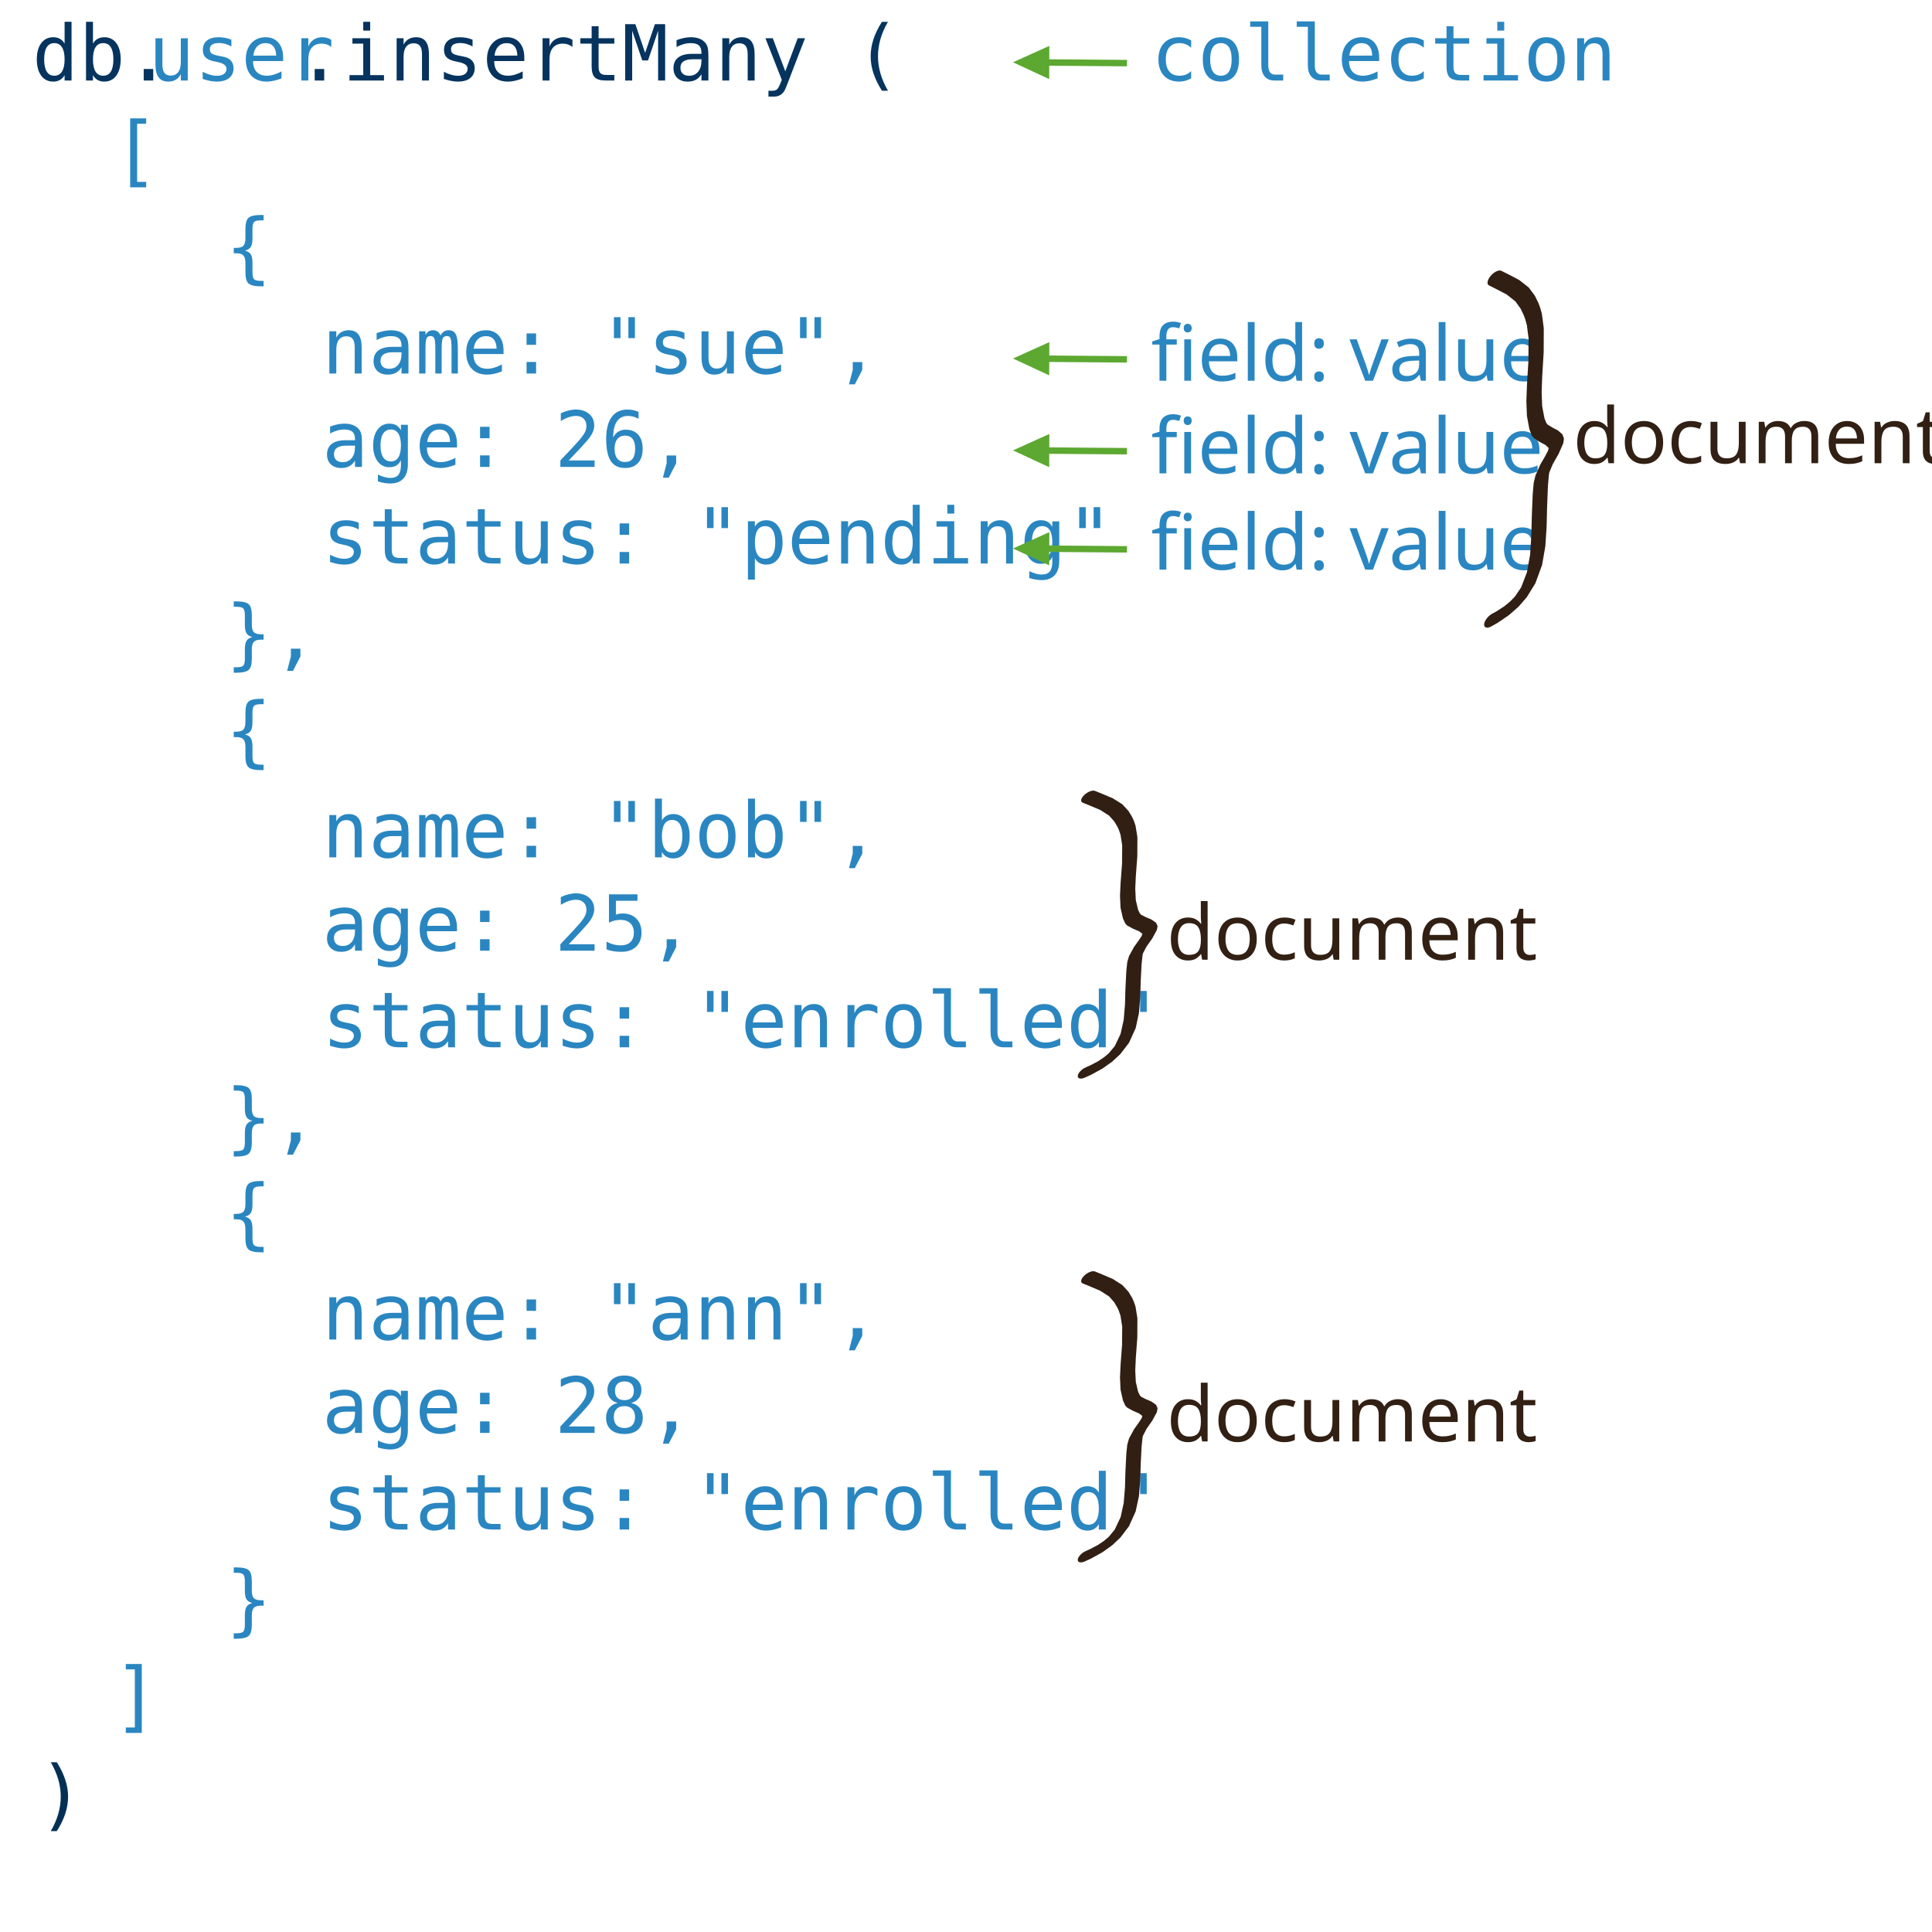
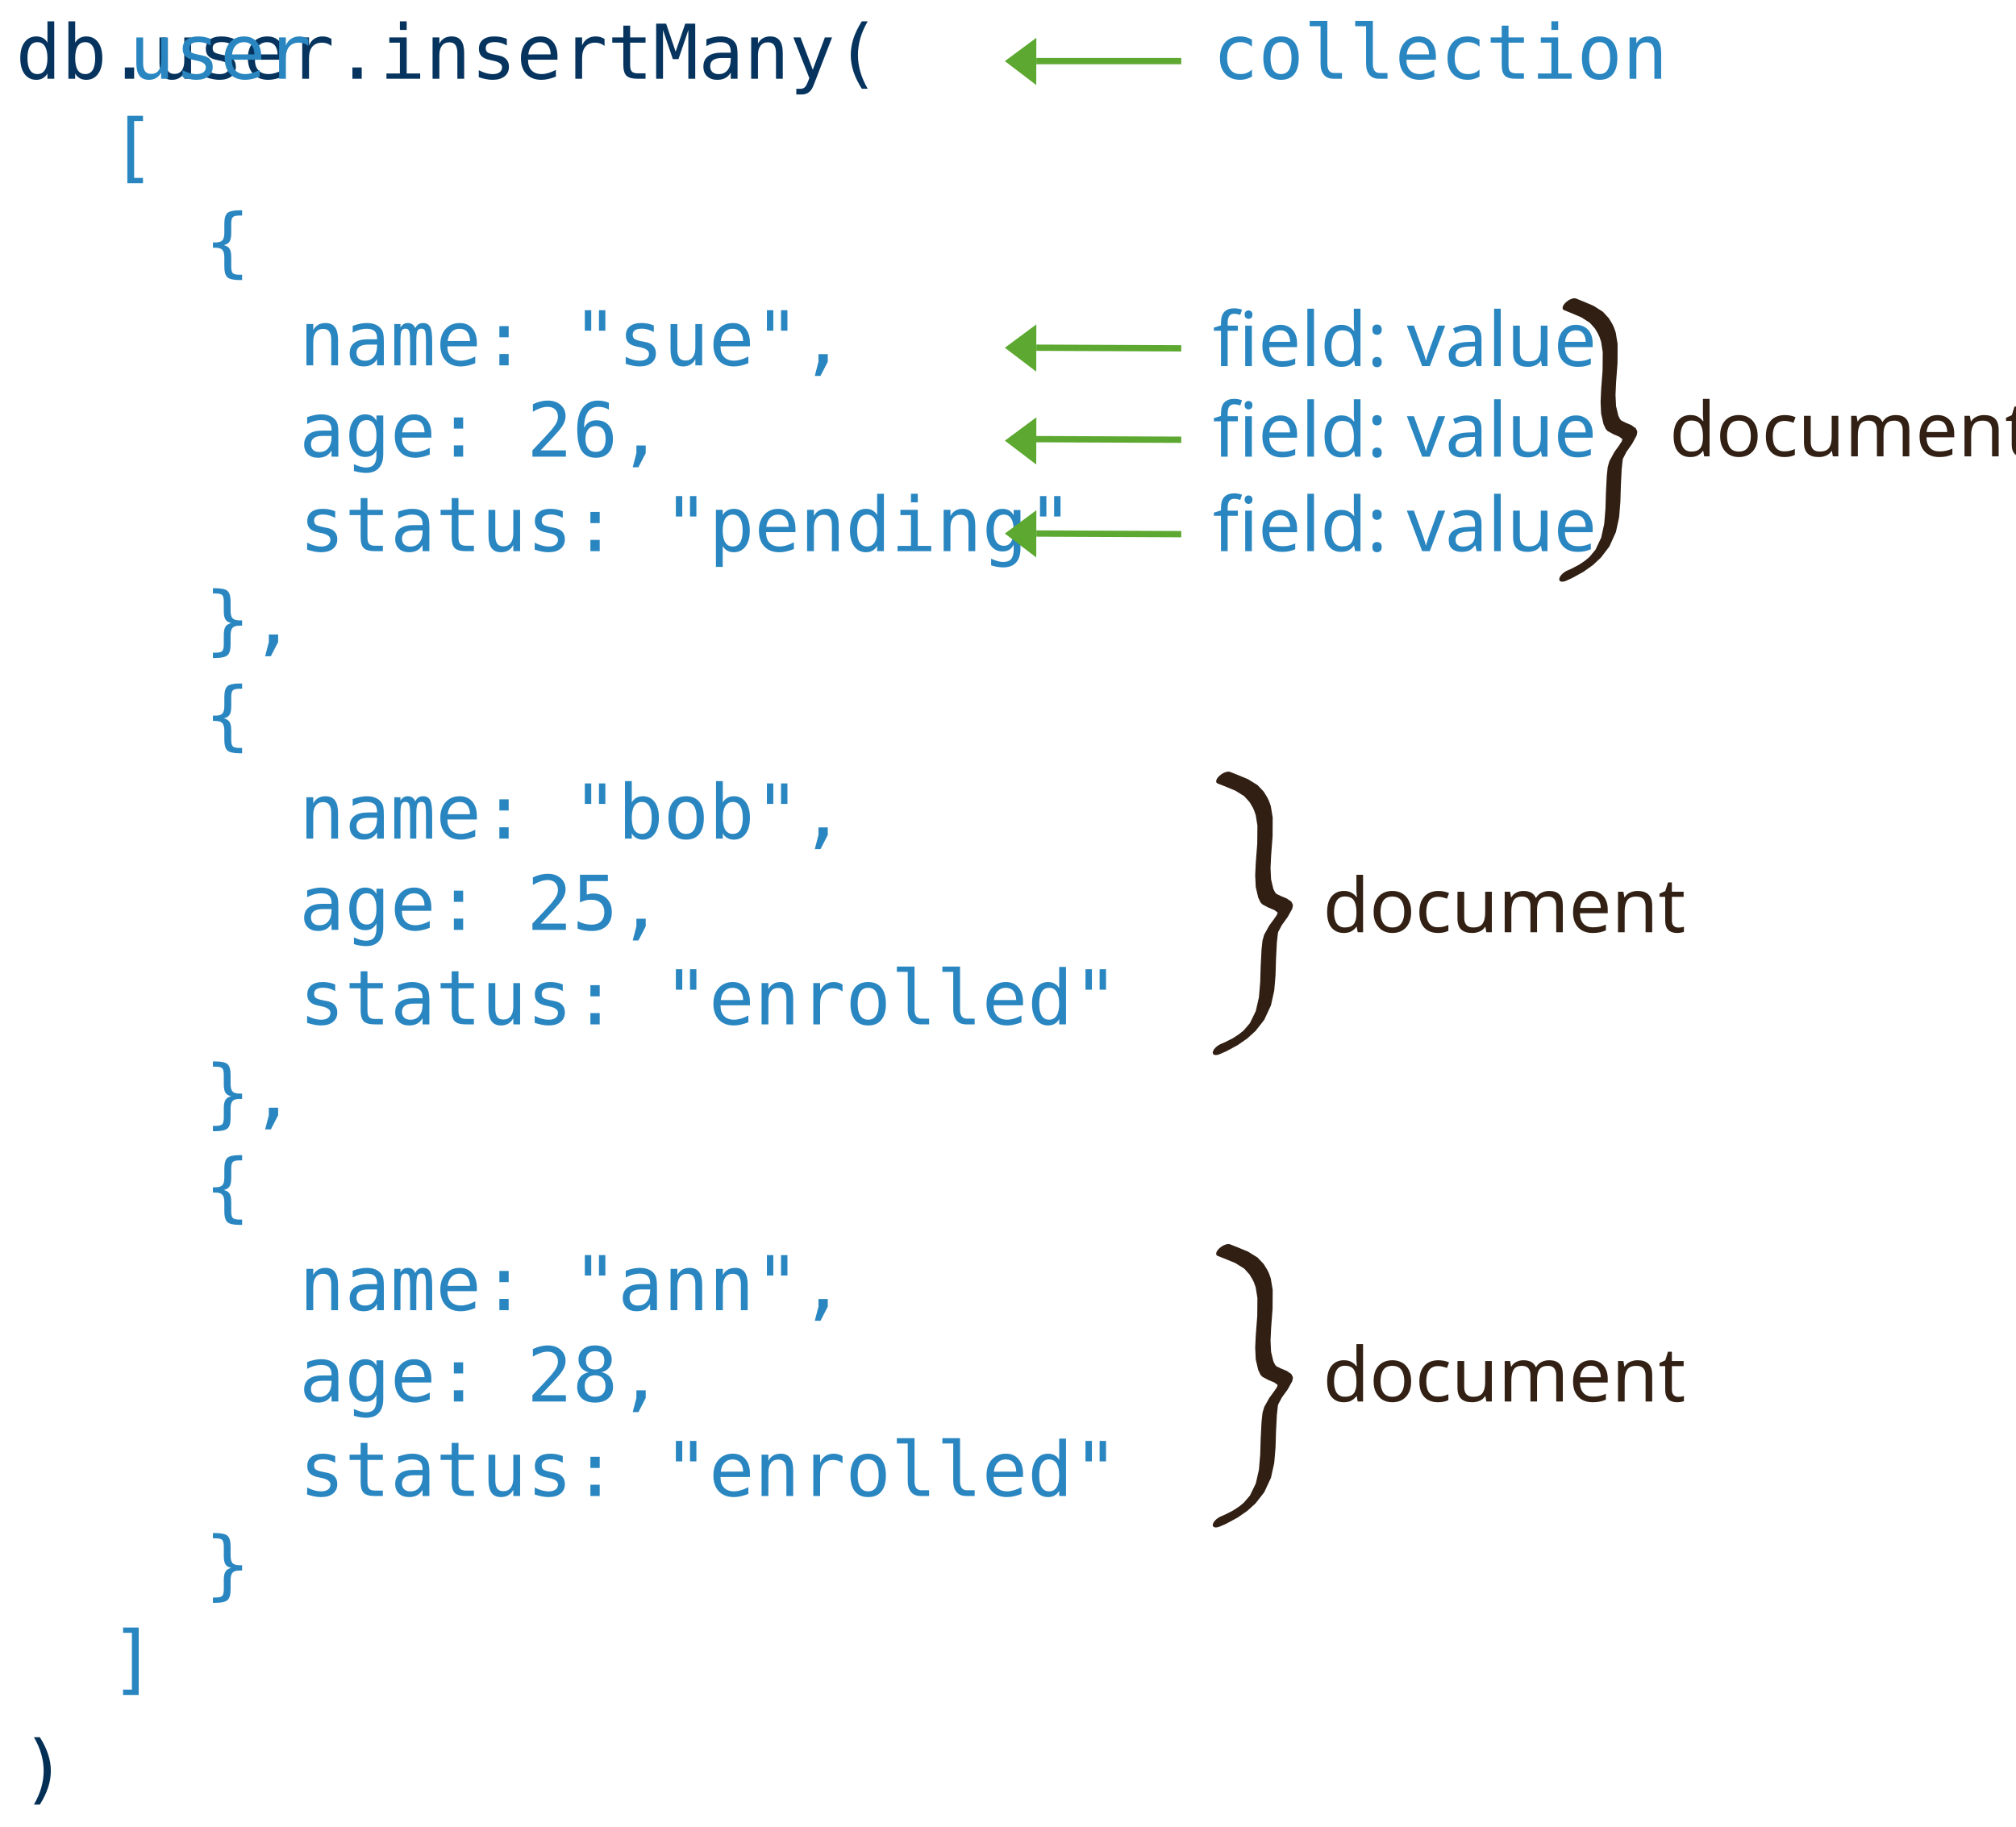
- <svg xmlns="http://www.w3.org/2000/svg" version="1.1" x="0" y="0" width="600" height="600" viewBox="0, 0, 600, 600">
+ <svg xmlns="http://www.w3.org/2000/svg" version="1.1" x="0" y="0" width="640" height="580" viewBox="0, 0, 640, 580">
  <g id="Layer_1">
    <g id="Document_1">
-       <text transform="matrix(1, 0, 0, 1, 74.508, 80)">
-         <tspan x="-4.508" y="5" font-family="Inconsolata" font-size="24" fill="#2A86C0">{ </tspan>
+       <text transform="matrix(1, 0, 0, 1, 71.5, 77.5)">
+         <tspan x="-6.5" y="7.5" font-family="Inconsolata" font-size="24" fill="#2A86C0">{ </tspan>
      </text>
-       <text transform="matrix(1, 0, 0, 1, 174.5, 111)">
-         <tspan x="-74.5" y="5" font-family="Inconsolata" font-size="24" fill="#2A86C0">name: "sue", </tspan>
+       <text transform="matrix(1, 0, 0, 1, 167.5, 108.5)">
+         <tspan x="-72.5" y="7.5" font-family="Inconsolata" font-size="24" fill="#2A86C0">name: "sue", </tspan>
      </text>
-       <text transform="matrix(1, 0, 0, 1, 153.871, 140)">
-         <tspan x="-53.871" y="5" font-family="Inconsolata" font-size="24" fill="#2A86C0">age: 26,</tspan>
+       <text transform="matrix(1, 0, 0, 1, 143.5, 137.5)">
+         <tspan x="-48.5" y="7.5" font-family="Inconsolata" font-size="24" fill="#2A86C0">age: 26,</tspan>
      </text>
-       <text transform="matrix(1, 0, 0, 1, 202.912, 170)">
-         <tspan x="-102.912" y="5" font-family="Inconsolata" font-size="24" fill="#2A86C0">status: "pending"</tspan>
+       <text transform="matrix(1, 0, 0, 1, 197.5, 167.5)">
+         <tspan x="-102.5" y="7.5" font-family="Inconsolata" font-size="24" fill="#2A86C0">status: "pending"</tspan>
      </text>
-       <text transform="matrix(1, 0, 0, 1, 82.342, 200)">
-         <tspan x="-12.342" y="5" font-family="Inconsolata" font-size="24" fill="#2A86C0">},</tspan>
+       <text transform="matrix(1, 0, 0, 1, 77.5, 197.5)">
+         <tspan x="-12.5" y="7.5" font-family="Inconsolata" font-size="24" fill="#2A86C0">},</tspan>
      </text>
    </g>
    <g id="Document_2">
-       <text transform="matrix(1, 0, 0, 1, 74.508, 230.25)">
-         <tspan x="-4.508" y="5" font-family="Inconsolata" font-size="24" fill="#2A86C0">{ </tspan>
+       <text transform="matrix(1, 0, 0, 1, 71.5, 227.75)">
+         <tspan x="-6.5" y="7.5" font-family="Inconsolata" font-size="24" fill="#2A86C0">{ </tspan>
      </text>
-       <text transform="matrix(1, 0, 0, 1, 178.061, 261.25)">
-         <tspan x="-78.061" y="5" font-family="Inconsolata" font-size="24" fill="#2A86C0">name: "bob", </tspan>
+       <text transform="matrix(1, 0, 0, 1, 167.5, 258.75)">
+         <tspan x="-72.5" y="7.5" font-family="Inconsolata" font-size="24" fill="#2A86C0">name: "bob", </tspan>
      </text>
-       <text transform="matrix(1, 0, 0, 1, 154.621, 290.25)">
-         <tspan x="-54.621" y="5" font-family="Inconsolata" font-size="24" fill="#2A86C0">age: 25,</tspan>
+       <text transform="matrix(1, 0, 0, 1, 143.5, 287.75)">
+         <tspan x="-48.5" y="7.5" font-family="Inconsolata" font-size="24" fill="#2A86C0">age: 25,</tspan>
      </text>
-       <text transform="matrix(1, 0, 0, 1, 208.15, 320.25)">
-         <tspan x="-108.15" y="5" font-family="Inconsolata" font-size="24" fill="#2A86C0">status: "enrolled"</tspan>
+       <text transform="matrix(1, 0, 0, 1, 203.5, 317.75)">
+         <tspan x="-108.5" y="7.5" font-family="Inconsolata" font-size="24" fill="#2A86C0">status: "enrolled"</tspan>
      </text>
-       <text transform="matrix(1, 0, 0, 1, 82.092, 350.25)">
-         <tspan x="-12.092" y="5" font-family="Inconsolata" font-size="24" fill="#2A86C0">},</tspan>
+       <text transform="matrix(1, 0, 0, 1, 77.5, 347.75)">
+         <tspan x="-12.5" y="7.5" font-family="Inconsolata" font-size="24" fill="#2A86C0">},</tspan>
      </text>
    </g>
    <g id="Document_3">
-       <text transform="matrix(1, 0, 0, 1, 74.508, 380)">
-         <tspan x="-4.508" y="5" font-family="Inconsolata" font-size="24" fill="#2A86C0">{ </tspan>
+       <text transform="matrix(1, 0, 0, 1, 71.5, 377.5)">
+         <tspan x="-6.5" y="7.5" font-family="Inconsolata" font-size="24" fill="#2A86C0">{ </tspan>
      </text>
-       <text transform="matrix(1, 0, 0, 1, 181.811, 411)">
-         <tspan x="-81.811" y="5" font-family="Inconsolata" font-size="24" fill="#2A86C0">name: "ann", </tspan>
+       <text transform="matrix(1, 0, 0, 1, 167.5, 408.5)">
+         <tspan x="-72.5" y="7.5" font-family="Inconsolata" font-size="24" fill="#2A86C0">name: "ann", </tspan>
      </text>
-       <text transform="matrix(1, 0, 0, 1, 156.371, 440)">
-         <tspan x="-56.371" y="5" font-family="Inconsolata" font-size="24" fill="#2A86C0">age: 28,</tspan>
+       <text transform="matrix(1, 0, 0, 1, 143.5, 437.5)">
+         <tspan x="-48.5" y="7.5" font-family="Inconsolata" font-size="24" fill="#2A86C0">age: 28,</tspan>
      </text>
-       <text transform="matrix(1, 0, 0, 1, 208.15, 470)">
-         <tspan x="-108.15" y="5" font-family="Inconsolata" font-size="24" fill="#2A86C0">status: "enrolled"</tspan>
+       <text transform="matrix(1, 0, 0, 1, 203.5, 467.5)">
+         <tspan x="-108.5" y="7.5" font-family="Inconsolata" font-size="24" fill="#2A86C0">status: "enrolled"</tspan>
      </text>
-       <text transform="matrix(1, 0, 0, 1, 77.842, 500)">
-         <tspan x="-7.842" y="5" font-family="Inconsolata" font-size="24" fill="#2A86C0">}</tspan>
+       <text transform="matrix(1, 0, 0, 1, 71.5, 497.5)">
+         <tspan x="-6.5" y="7.5" font-family="Inconsolata" font-size="24" fill="#2A86C0">}</tspan>
      </text>
    </g>
    <g id="Pointers">
      <g id="Collection">
        <g id="arrow">
-           <path d="M324.873,15.8 L317,19.356 L324.845,23 z" fill="#5CA831" />
-           <path d="M324.873,15.8 L317,19.356 L324.845,23 z" fill-opacity="0" stroke="#5CA831" stroke-width="2" />
-           <path d="M350,19.6 L325,19.4" fill-opacity="0" stroke="#5CA831" stroke-width="2" />
+           <path d="M329,12 L328.964,27 L319,19.408 L329,12 z" fill="#5CA831" />
+           <path d="M375,19.4 L329,19.4" fill-opacity="0" stroke="#5CA831" stroke-width="2" />
        </g>
-         <text transform="matrix(1, 0, 0, 1, 421.581, 19.5)">
-           <tspan x="-64.093" y="5.5" font-family="Inconsolata" font-size="24" fill="#2A86C0">collection</tspan>
+         <text transform="matrix(1, 0, 0, 1, 445.5, 20)">
+           <tspan x="-60.5" y="5" font-family="Inconsolata" font-size="24" fill="#2A86C0">collection</tspan>
        </text>
      </g>
      <g>
        <g id="arrow">
-           <path d="M324.873,107.8 L317,111.356 L324.845,115 z" fill="#5CA831" />
-           <path d="M324.873,107.8 L317,111.356 L324.845,115 z" fill-opacity="0" stroke="#5CA831" stroke-width="2" />
-           <path d="M350,111.6 L325,111.4" fill-opacity="0" stroke="#5CA831" stroke-width="2" />
+           <path d="M329,103 L328.964,118 L319,110.408 L329,103 z" fill="#5CA831" />
+           <path d="M375,110.6 L329,110.4" fill-opacity="0" stroke="#5CA831" stroke-width="2" />
        </g>
-         <text transform="matrix(1, 0, 0, 1, 431.743, 110.746)">
-           <tspan x="-74.257" y="7.5" font-family="GillSans" font-size="24" fill="#2A86C0">field: value</tspan>
-         </text>
-       </g>
-       <g>
-         <g>
-           <g id="arrow">
-             <path d="M324.873,136.327 L317,139.883 L324.845,143.527 z" fill="#5CA831" />
-             <path d="M324.873,136.327 L317,139.883 L324.845,143.527 z" fill-opacity="0" stroke="#5CA831" stroke-width="2" />
-             <path d="M350,140.127 L325,139.927" fill-opacity="0" stroke="#5CA831" stroke-width="2" />
-           </g>
-         </g>
-         <text transform="matrix(1, 0, 0, 1, 431.743, 139.5)">
-           <tspan x="-74.257" y="7.5" font-family="GillSans" font-size="24" fill="#2A86C0">field: value</tspan>
+         <text transform="matrix(1, 0, 0, 1, 437.5, 108.746)">
+           <tspan x="-52.5" y="7.5" font-family="GillSans" font-size="24" fill="#2A86C0">field: value</tspan>
        </text>
      </g>
      <g>
        <g id="arrow">
-           <path d="M324.873,166.8 L317,170.356 L324.845,174 z" fill="#5CA831" />
-           <path d="M324.873,166.8 L317,170.356 L324.845,174 z" fill-opacity="0" stroke="#5CA831" stroke-width="2" />
-           <path d="M350,170.6 L325,170.4" fill-opacity="0" stroke="#5CA831" stroke-width="2" />
+           <path d="M329,132.5 L328.964,147.5 L319,139.908 L329,132.5 z" fill="#5CA831" />
+           <path d="M375,139.627 L328,139.427" fill-opacity="0" stroke="#5CA831" stroke-width="2" />
        </g>
-         <text transform="matrix(1, 0, 0, 1, 431.493, 169.391)">
-           <tspan x="-74.007" y="7.5" font-family="GillSans" font-size="24" fill="#2A86C0">field: value</tspan>
+         <text transform="matrix(1, 0, 0, 1, 435.516, 137.5)">
+           <tspan x="-50.516" y="7.5" font-family="GillSans" font-size="24" fill="#2A86C0">field: value</tspan>
+         </text>
+       </g>
+       <g>
+         <g id="arrow">
+           <path d="M329,162 L328.964,177 L319,169.408 L329,162 z" fill="#5CA831" />
+           <path d="M375,169.6 L329,169.4" fill-opacity="0" stroke="#5CA831" stroke-width="2" />
+         </g>
+         <text transform="matrix(1, 0, 0, 1, 437.5, 168)">
+           <tspan x="-52.5" y="7" font-family="GillSans" font-size="24" fill="#2A86C0">field: value</tspan>
        </text>
      </g>
    </g>
    <g id="cmd">
-       <text transform="matrix(1, 0, 0, 1, 16.187, 560.5)">
-         <tspan x="-4.496" y="5" font-family="Inconsolata" font-size="24" fill="#053056">)</tspan>
+       <text transform="matrix(1, 0, 0, 1, 13.191, 562.401)">
+         <tspan x="-6.5" y="7.401" font-family="Inconsolata" font-size="24" fill="#053056">)</tspan>
      </text>
-       <text transform="matrix(1, 0, 0, 1, 170.5, 20)">
-         <tspan x="-78.5" y="5" font-family="Inconsolata" font-size="24" fill="#06345E">.insertMany (</tspan>
+       <text transform="matrix(1, 0, 0, 1, 140.167, 17.599)">
+         <tspan x="-135.167" y="7.401" font-family="Inconsolata" font-size="24" fill="#06345E">db.user.insertMany(</tspan>
      </text>
-       <text transform="matrix(1, 0, 0, 1, 70.5, 20)">
-         <tspan x="-24.5" y="5" font-family="Inconsolata" font-size="24" fill="#2A86C0">user</tspan>
-       </text>
-       <text transform="matrix(1, 0, 0, 1, 28, 20)">
-         <tspan x="-18" y="5" font-family="Inconsolata" font-size="24" fill="#06345E">db.</tspan>
+       <text transform="matrix(1, 0, 0, 1, 65.5, 17.599)">
+         <tspan x="-24.5" y="7.401" font-family="Inconsolata" font-size="24" fill="#2A86C0">user</tspan>
      </text>
    </g>
    <g id="Curly_Doc">
-       <path d="M462.419,88.64 L464.446,89.648 L467.924,91.469 L470.64,93.624 L472.265,95.892 L473.224,97.914 L473.672,99.115 L473.646,99.035 L474.183,100.955 L474.713,105.106 L474.662,112.16 L474.208,119.626 L474.027,124.535 L474.196,129.145 L474.949,133.247 L475.644,135.102 L475.644,135.102 C475.672,135.177 475.71,135.245 475.755,135.305 L475.755,135.305 L476.241,135.946 L478.033,137.169 L479.913,138.16 L481.025,139.18 L480.977,139.489 L480.963,138.87 L480.782,139.95 L479.859,141.676 L478.384,144.216 L476.829,147.749 L476.311,149.954 L476.311,149.954 C476.294,150.035 476.283,150.113 476.276,150.188 L476.276,150.188 L475.993,153.523 L475.725,160.118 L475.573,166.411 L475.181,172.303 L474.216,177.696 L472.404,182.417 L470.499,185.238 L469.038,186.751 L467.141,188.31 L464.738,189.866 L463.409,190.586 L463.409,190.586 C462.101,191.313 460.982,192.785 460.91,193.875 C460.837,194.965 461.839,195.259 463.147,194.532 L465.135,193.409 L468.588,191.056 L471.586,188.424 L474.146,185.476 L476.828,181.131 L478.9,175.48 L479.917,169.671 L480.315,163.641 L480.466,157.399 L480.724,150.957 L481.008,147.62 L480.973,147.853 L481.127,146.775 L482.267,144.066 L484.054,140.929 L485.473,137.696 L485.655,136.614 L485.655,136.614 C485.693,136.382 485.688,136.173 485.64,135.995 L485.64,135.995 L485.204,134.877 L483.779,133.642 L482.032,132.728 L480.62,131.86 L480.134,131.219 L480.246,131.422 L479.651,129.921 L478.938,126.189 L478.768,121.805 L478.945,116.974 L479.405,109.331 L479.434,101.909 L478.842,97.446 L478.305,95.525 L478.305,95.525 C478.297,95.498 478.288,95.472 478.279,95.446 L478.279,95.446 L477.769,94.102 L476.659,91.827 L474.749,89.263 L471.789,86.95 L468.28,85.113 L466.252,84.104 C466.252,84.104 466.252,84.104 466.252,84.104 C465.48,83.721 463.996,84.425 462.938,85.677 C461.879,86.93 461.647,88.256 462.419,88.64 L462.419,88.64" fill="#311F13" />
-       <text transform="matrix(1, 0, 0, 1, 538.01, 136.356)">
+       <path d="M496.513,98.466 L498.54,99.284 L502.018,100.761 L504.734,102.509 L506.359,104.349 L507.318,105.99 L507.766,106.964 L507.74,106.899 L508.277,108.457 L508.807,111.825 L508.756,117.548 L508.302,123.605 L508.121,127.588 L508.29,131.328 L509.043,134.656 L509.738,136.161 L509.738,136.161 C509.766,136.222 509.804,136.277 509.849,136.326 L509.849,136.326 L510.335,136.846 L512.127,137.838 L514.007,138.642 L515.119,139.469 L515.071,139.72 L515.057,139.218 L514.876,140.094 L513.953,141.494 L512.478,143.555 L510.923,146.422 L510.405,148.211 L510.405,148.211 C510.388,148.276 510.377,148.34 510.37,148.4 L510.37,148.4 L510.087,151.106 L509.819,156.457 L509.667,161.562 L509.275,166.343 L508.31,170.718 L506.498,174.548 L504.593,176.837 L503.132,178.064 L501.235,179.329 L498.832,180.592 L497.503,181.176 L497.503,181.176 C496.195,181.766 495.076,182.96 495.004,183.844 C494.931,184.729 495.933,184.967 497.241,184.377 L499.229,183.466 L502.682,181.557 L505.68,179.422 L508.24,177.03 L510.922,173.505 L512.994,168.92 L514.011,164.207 L514.409,159.315 L514.56,154.251 L514.818,149.024 L515.102,146.317 L515.067,146.506 L515.221,145.631 L516.361,143.434 L518.148,140.888 L519.567,138.265 L519.749,137.388 L519.749,137.388 C519.787,137.199 519.782,137.03 519.734,136.885 L519.734,136.885 L519.298,135.978 L517.873,134.976 L516.126,134.235 L514.714,133.531 L514.228,133.011 L514.34,133.175 L513.745,131.958 L513.032,128.93 L512.862,125.373 L513.039,121.453 L513.499,115.253 L513.528,109.231 L512.936,105.61 L512.399,104.052 L512.399,104.052 C512.391,104.03 512.382,104.009 512.373,103.988 L512.373,103.988 L511.863,102.897 L510.753,101.051 L508.843,98.971 L505.883,97.095 L502.374,95.604 L500.346,94.786 C500.346,94.786 500.346,94.786 500.346,94.786 C499.574,94.475 498.09,95.046 497.032,96.062 C495.973,97.078 495.741,98.154 496.513,98.466 L496.513,98.466" fill="#311F13" />
+       <text transform="matrix(1, 0, 0, 1, 579.49, 137.391)">
        <tspan x="-49.49" y="7.5" font-family="GillSans" font-size="24" fill="#312013">document</tspan>
      </text>
    </g>
-     <text transform="matrix(1, 0, 0, 1, 47.5, 49.5)">
-       <tspan x="-12.496" y="5.5" font-family="Inconsolata" font-size="24" fill="#2A86C0">[</tspan>
+     <text transform="matrix(1, 0, 0, 1, 41.504, 47.5)">
+       <tspan x="-6.5" y="7.5" font-family="Inconsolata" font-size="24" fill="#2A86C0">[</tspan>
    </text>
-     <text transform="matrix(1, 0, 0, 1, 47.5, 529.5)">
-       <tspan x="-12.496" y="5.5" font-family="Inconsolata" font-size="24" fill="#2A86C0">]</tspan>
+     <text transform="matrix(1, 0, 0, 1, 41.504, 527.5)">
+       <tspan x="-6.5" y="7.5" font-family="Inconsolata" font-size="24" fill="#2A86C0">]</tspan>
    </text>
    <g id="Curly_Doc">
-       <path d="M336.216,249.275 L338.243,250.088 L341.721,251.556 L344.437,253.293 L346.062,255.122 L347.021,256.752 L347.469,257.72 L347.443,257.656 L347.98,259.203 L348.51,262.55 L348.459,268.237 L348.005,274.256 L347.824,278.213 L347.993,281.93 L348.746,285.237 L349.441,286.732 L349.441,286.732 C349.469,286.793 349.507,286.848 349.552,286.896 L349.552,286.896 L350.038,287.413 L351.83,288.399 L353.71,289.198 L354.822,290.02 L354.774,290.269 L354.76,289.77 L354.579,290.641 L353.656,292.032 L352.181,294.08 L350.626,296.928 L350.108,298.706 L350.108,298.706 C350.091,298.771 350.08,298.834 350.073,298.894 L350.073,298.894 L349.79,301.583 L349.522,306.9 L349.37,311.973 L348.978,316.723 L348.013,321.071 L346.201,324.877 L344.296,327.151 L342.835,328.371 L340.938,329.628 L338.535,330.882 L337.206,331.463 L337.206,331.463 C335.898,332.049 334.779,333.236 334.707,334.114 C334.634,334.993 335.636,335.23 336.944,334.644 L338.932,333.739 L342.385,331.842 L345.383,329.72 L347.943,327.343 L350.625,323.84 L352.697,319.285 L353.714,314.601 L354.112,309.74 L354.263,304.708 L354.521,299.514 L354.805,296.824 L354.77,297.012 L354.924,296.143 L356.064,293.959 L357.851,291.43 L359.27,288.824 L359.452,287.951 L359.452,287.951 C359.49,287.764 359.485,287.596 359.437,287.452 L359.437,287.452 L359.001,286.551 L357.576,285.555 L355.829,284.818 L354.417,284.119 L353.931,283.602 L354.043,283.766 L353.448,282.555 L352.735,279.547 L352.565,276.012 L352.742,272.118 L353.202,265.956 L353.231,259.973 L352.639,256.375 L352.102,254.826 L352.102,254.826 C352.094,254.804 352.085,254.783 352.076,254.762 L352.076,254.762 L351.566,253.679 L350.456,251.845 L348.546,249.778 L345.586,247.913 L342.077,246.432 L340.049,245.618 C340.049,245.618 340.049,245.618 340.049,245.618 C339.277,245.31 337.793,245.877 336.735,246.887 C335.676,247.897 335.444,248.966 336.216,249.275 L336.216,249.275" fill="#311F13" />
-       <text transform="matrix(1, 0, 0, 1, 411.807, 291.243)">
-         <tspan x="-49.49" y="6.81" font-family="GillSans" font-size="24" fill="#312013">document</tspan>
+       <path d="M386.553,248.765 L388.635,249.583 L392.207,251.06 L394.996,252.808 L396.664,254.649 L397.649,256.289 L398.109,257.263 L398.082,257.199 L398.634,258.756 L399.178,262.124 L399.126,267.847 L398.66,273.904 L398.474,277.887 L398.647,281.627 L399.421,284.955 L400.134,286.46 L400.134,286.46 C400.163,286.521 400.202,286.576 400.248,286.625 L400.248,286.625 L400.747,287.145 L402.588,288.137 L404.518,288.941 L405.66,289.769 L405.611,290.019 L405.596,289.517 L405.41,290.394 L404.463,291.793 L402.948,293.854 L401.351,296.721 L400.819,298.51 L400.819,298.51 C400.802,298.575 400.79,298.639 400.783,298.699 L400.783,298.699 L400.493,301.405 L400.217,306.756 L400.061,311.861 L399.659,316.641 L398.668,321.017 L396.807,324.847 L394.851,327.136 L393.351,328.363 L391.402,329.628 L388.935,330.89 L387.57,331.475 L387.57,331.475 C386.227,332.065 385.078,333.259 385.004,334.143 C384.929,335.028 385.958,335.266 387.301,334.676 L389.343,333.766 L392.888,331.857 L395.967,329.721 L398.596,327.329 L401.35,323.804 L403.478,319.22 L404.522,314.506 L404.931,309.614 L405.086,304.55 L405.351,299.323 L405.643,296.616 L405.607,296.805 L405.765,295.931 L406.935,293.733 L408.771,291.188 L410.228,288.565 L410.415,287.686 L410.415,287.686 C410.454,287.498 410.448,287.329 410.399,287.184 L410.399,287.184 L409.951,286.278 L408.488,285.275 L406.694,284.534 L405.244,283.83 L404.745,283.31 L404.86,283.475 L404.249,282.256 L403.517,279.229 L403.342,275.672 L403.524,271.753 L403.996,265.552 L404.026,259.531 L403.418,255.91 L402.867,254.351 L402.867,254.351 C402.859,254.329 402.849,254.308 402.84,254.286 L402.84,254.286 L402.316,253.197 L401.177,251.351 L399.215,249.271 L396.176,247.394 L392.572,245.904 L390.49,245.084 C390.49,245.084 390.49,245.084 390.49,245.084 C389.697,244.774 388.173,245.345 387.086,246.361 C385.999,247.378 385.761,248.454 386.553,248.765 L386.553,248.765" fill="#311F13" />
+       <text transform="matrix(1, 0, 0, 1, 470.822, 288.592)">
+         <tspan x="-50.822" y="7.408" font-family="GillSans" font-size="24" fill="#312013">document</tspan>
      </text>
    </g>
    <g id="Curly_Doc">
-       <path d="M336.216,398.567 L338.243,399.389 L341.721,400.873 L344.437,402.63 L346.062,404.479 L347.021,406.127 L347.469,407.106 L347.443,407.041 L347.98,408.606 L348.51,411.99 L348.459,417.741 L348.005,423.827 L347.824,427.829 L347.993,431.587 L348.746,434.931 L349.441,436.443 L349.441,436.443 C349.469,436.504 349.507,436.56 349.552,436.608 L349.552,436.608 L350.038,437.131 L351.83,438.128 L353.71,438.936 L354.822,439.767 L354.774,440.019 L354.76,439.515 L354.579,440.395 L353.656,441.802 L352.181,443.873 L350.626,446.753 L350.108,448.55 L350.108,448.55 C350.091,448.616 350.08,448.68 350.073,448.741 L350.073,448.741 L349.79,451.46 L349.522,456.836 L349.37,461.966 L348.978,466.769 L348.013,471.166 L346.201,475.014 L344.296,477.314 L342.835,478.547 L340.938,479.818 L338.535,481.087 L337.206,481.674 L337.206,481.674 C335.898,482.266 334.779,483.466 334.707,484.355 C334.634,485.243 335.636,485.483 336.944,484.89 L338.932,483.975 L342.385,482.057 L345.383,479.911 L347.943,477.508 L350.625,473.966 L352.697,469.359 L353.714,464.624 L354.112,459.708 L354.263,454.62 L354.521,449.368 L354.805,446.648 L354.77,446.838 L354.924,445.959 L356.064,443.75 L357.851,441.193 L359.27,438.558 L359.452,437.676 L359.452,437.676 C359.49,437.486 359.485,437.316 359.437,437.171 L359.437,437.171 L359.001,436.26 L357.576,435.253 L355.829,434.508 L354.417,433.8 L353.931,433.278 L354.043,433.443 L353.448,432.219 L352.735,429.177 L352.565,425.603 L352.742,421.665 L353.202,415.434 L353.231,409.384 L352.639,405.746 L352.102,404.18 L352.102,404.18 C352.094,404.158 352.085,404.137 352.076,404.115 L352.076,404.115 L351.566,403.02 L350.456,401.165 L348.546,399.075 L345.586,397.189 L342.077,395.692 L340.049,394.869 C340.049,394.869 340.049,394.869 340.049,394.869 C339.277,394.557 337.793,395.131 336.735,396.152 C335.676,397.173 335.444,398.254 336.216,398.567 L336.216,398.567" fill="#311F13" />
-       <text transform="matrix(1, 0, 0, 1, 411.807, 440.715)">
-         <tspan x="-49.49" y="6.93" font-family="GillSans" font-size="24" fill="#312013">document</tspan>
+       <path d="M386.553,398.765 L388.635,399.583 L392.207,401.06 L394.996,402.809 L396.664,404.649 L397.649,406.289 L398.109,407.263 L398.082,407.198 L398.634,408.756 L399.178,412.124 L399.126,417.847 L398.66,423.904 L398.474,427.887 L398.647,431.627 L399.421,434.955 L400.134,436.46 L400.134,436.46 C400.163,436.521 400.202,436.577 400.248,436.624 L400.248,436.624 L400.747,437.145 L402.588,438.137 L404.518,438.941 L405.66,439.768 L405.611,440.019 L405.596,439.518 L405.41,440.393 L404.463,441.794 L402.948,443.855 L401.351,446.721 L400.819,448.509 L400.819,448.509 C400.802,448.575 400.79,448.639 400.783,448.7 L400.783,448.7 L400.493,451.406 L400.217,456.756 L400.061,461.861 L399.659,466.642 L398.668,471.018 L396.807,474.847 L394.851,477.136 L393.351,478.363 L391.402,479.628 L388.935,480.891 L387.57,481.475 L387.57,481.475 C386.227,482.065 385.078,483.259 385.004,484.144 C384.929,485.027 385.958,485.266 387.301,484.676 L389.343,483.765 L392.888,481.857 L395.967,479.721 L398.596,477.329 L401.35,473.804 L403.478,469.219 L404.522,464.507 L404.931,459.614 L405.086,454.55 L405.351,449.324 L405.643,446.617 L405.607,446.806 L405.765,445.931 L406.935,443.732 L408.771,441.188 L410.228,438.565 L410.415,437.687 L410.415,437.687 C410.454,437.498 410.448,437.329 410.399,437.185 L410.399,437.185 L409.951,436.278 L408.488,435.276 L406.694,434.534 L405.244,433.83 L404.745,433.31 L404.86,433.475 L404.249,432.256 L403.517,429.229 L403.342,425.672 L403.524,421.753 L403.996,415.551 L404.026,409.53 L403.418,405.91 L402.867,404.351 L402.867,404.351 C402.859,404.329 402.849,404.308 402.84,404.286 L402.84,404.286 L402.316,403.197 L401.177,401.351 L399.215,399.271 L396.176,397.393 L392.572,395.904 L390.49,395.085 C390.49,395.085 390.49,395.085 390.49,395.085 C389.697,394.774 388.173,395.345 387.086,396.361 C385.999,397.378 385.761,398.453 386.553,398.765 L386.553,398.765" fill="#311F13" />
+       <text transform="matrix(1, 0, 0, 1, 470.822, 437.431)">
+         <tspan x="-50.822" y="7.569" font-family="GillSans" font-size="24" fill="#312013">document</tspan>
      </text>
    </g>
  </g>
</svg>
